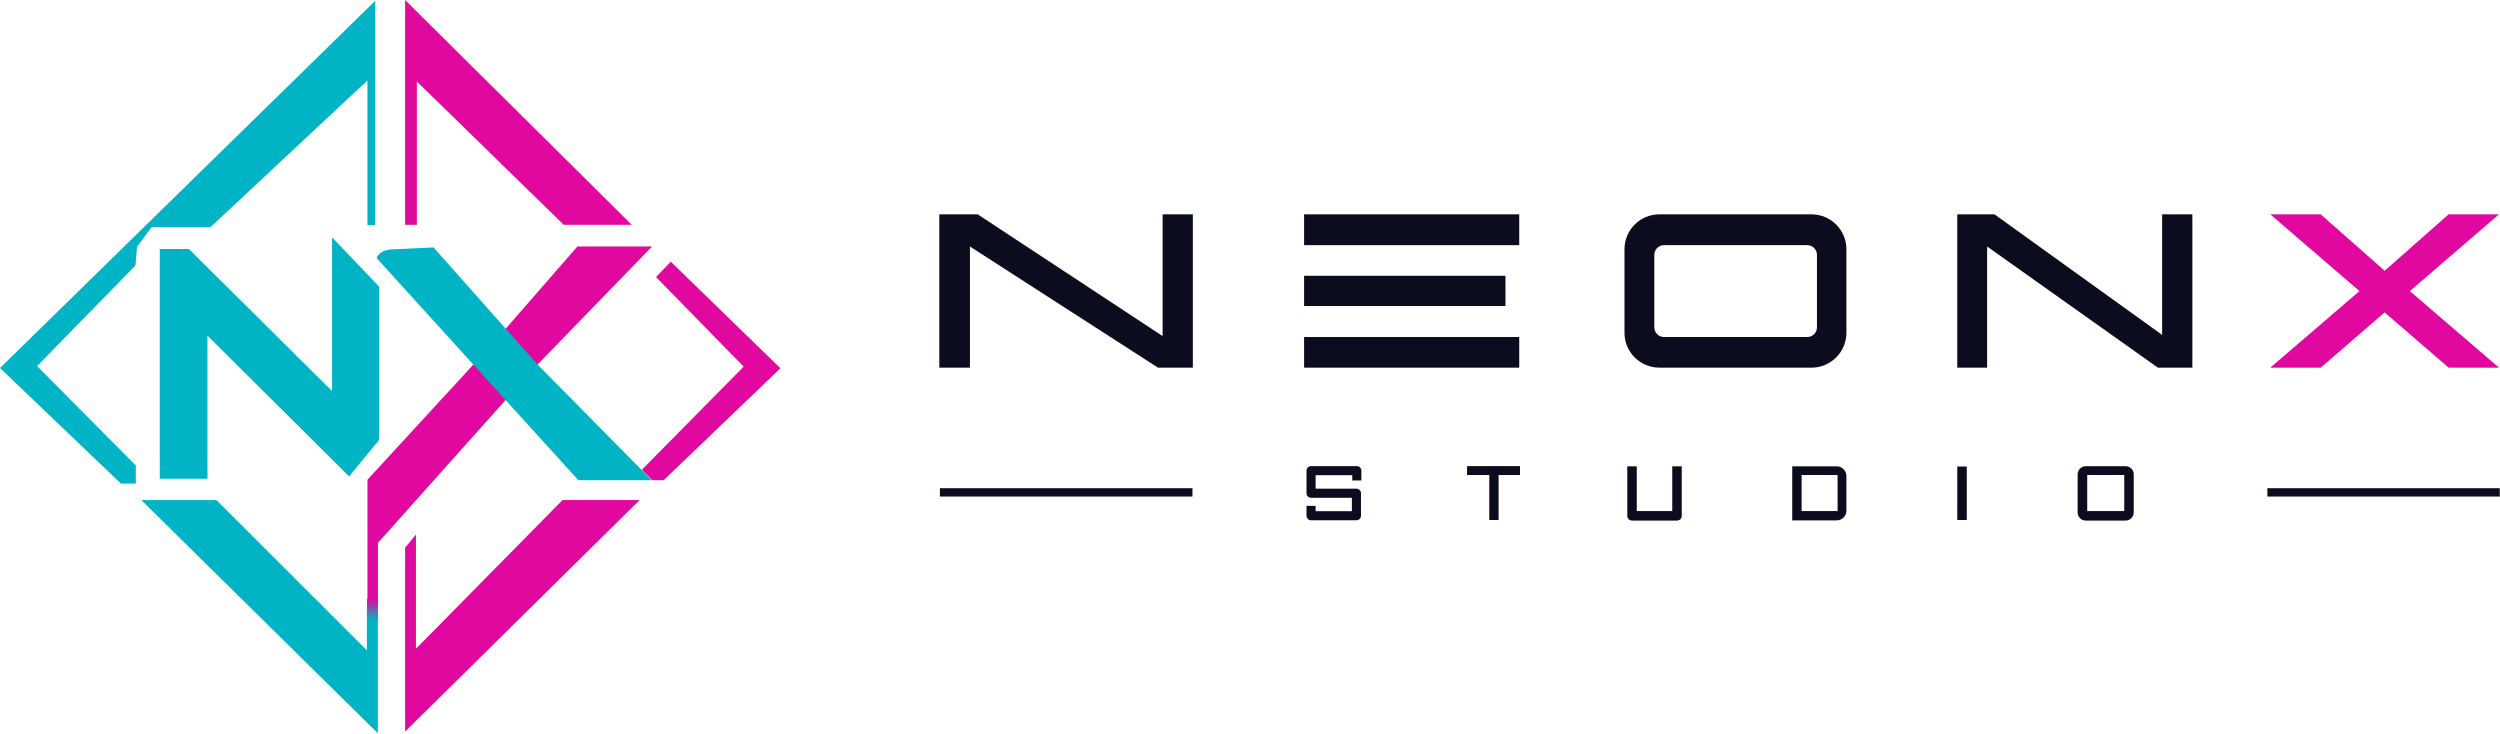
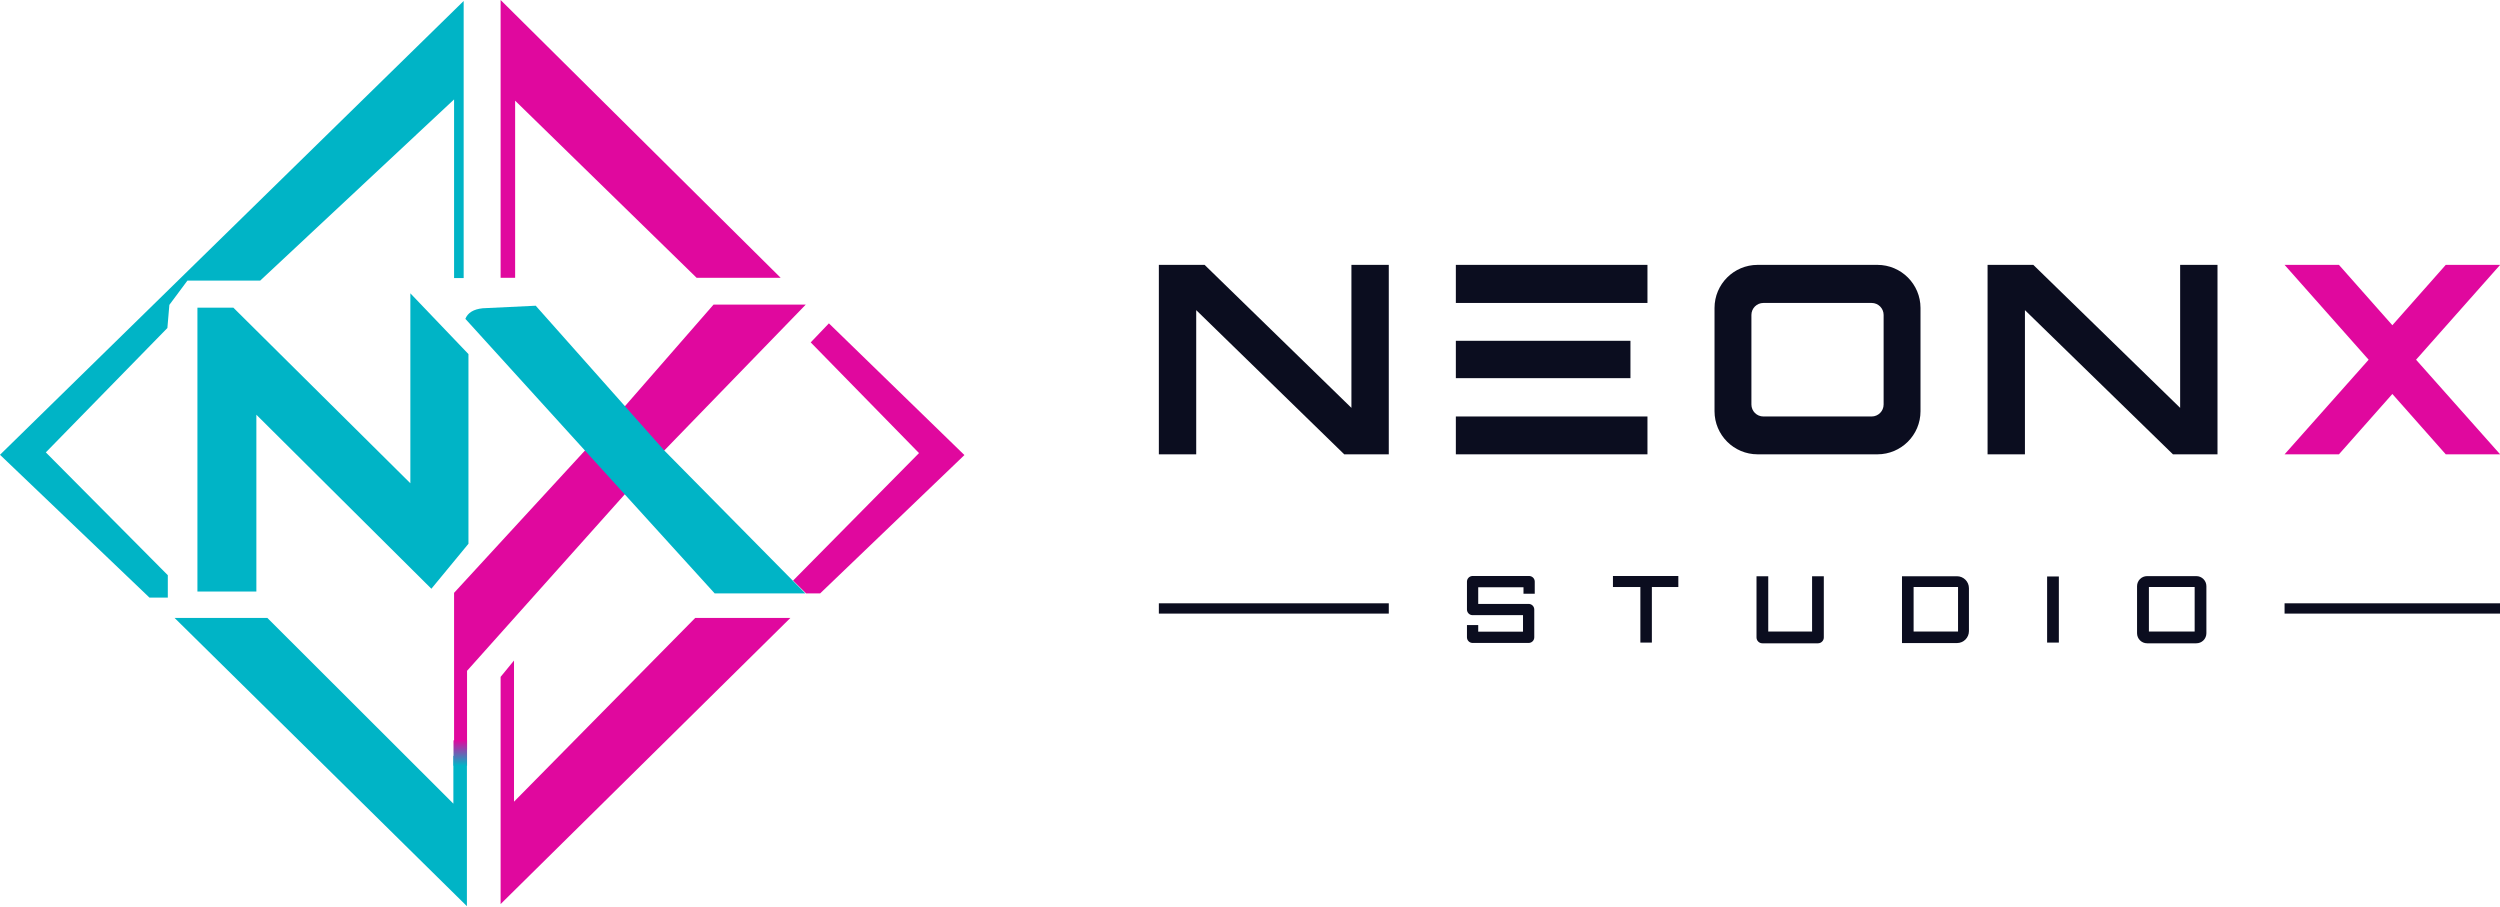
- <svg xmlns="http://www.w3.org/2000/svg" width="1431" height="420" viewBox="0 0 1431 420">
+ <svg xmlns="http://www.w3.org/2000/svg" width="1158" height="420" viewBox="0 0 1158 420">
  <defs>
    <linearGradient id="seam" x1="0" y1="686" x2="0" y2="704" gradientUnits="userSpaceOnUse">
      <stop offset="0" stop-color="#E0089E" />
      <stop offset="1" stop-color="#00B4C6" />
    </linearGradient>
  </defs>
  <g transform="translate(0.00 0.00) scale(0.65319) translate(-285 -161)">
    <g fill="#E0089E">
      <path d="M640 161V358H650.3V232.4L779 358H838.6Z" />
      <path d="M872.8 390.3L968.9 483.7L866.6 581.8H856.6L847.4 572.7L936.7 482.3L859.9 403.8Z" />
      <path d="M778 599.2L649.5 729.5V629.4L640 641V802.1L845.5 599.2Z" />
      <path d="M791 377L728.2 449L699.7 480.6L607 581.4V692.6H616.2V636.7L728 511.6L756.5 480L856.4 377Z" />
    </g>
    <g fill="#00B4C6">
      <path d="M613.8 161.7L285 483.5L391 584.8H404V568.9L317.5 481.8L403.7 393.6L405.1 377.2L417.9 360H469.5L607 231.5V358.2H613.8Z" />
      <path d="M408.8 599.2L616.1 803.6V697H606.5V730.9L474.6 599.2Z" />
      <path d="M425 379.2H450.5L576 503.7V369L617.2 412.1V546.6L590.9 578.5L466.8 455.1V580.5H425Z" />
      <path d="M664.9 377.8L627.3 379.6Q617.6 380.6 615 387.1L791.8 581.8H856.1L756.1 480.5Z" />
    </g>
    <rect x="606.6" y="686" width="9.6" height="18" fill="url(#seam)" />
  </g>
-   <g transform="translate(536.78 121.80) scale(1.10943) translate(-223 -876)">
+   <g transform="translate(536.78 121.80) scale(1.10943) translate(-347 -876)">
    <g fill="#0B0D1F">
-       <path d="M223.8 876.8H243.6L339 939.6V876.8H354.6V955.9H336.6L239.6 893.4V955.9H223.8Z" />
-       <path d="M412 876.8H523V892.7H412ZM412 908.5H515.9V924.1H412ZM412 940.1H523V955.9H412Z" />
-       <path fill-rule="evenodd" d="M595.3 876.8H673.8A18 18 0 0 1 691.8 894.8V937.9A18 18 0 0 1 673.8 955.9H595.3A18 18 0 0 1 577.3 937.9V894.8A18 18 0 0 1 595.3 876.8ZM597.7 892.7A5 5 0 0 0 592.7 897.7V935.1A5 5 0 0 0 597.7 940.1H671.6A5 5 0 0 0 676.6 935.1V897.7A5 5 0 0 0 671.6 892.7Z" />
-       <path d="M749 876.8H768.2L854.7 939V876.8H870.3V955.9H852.5L764.4 893.4V955.9H749Z" />
-       <path fill="#E0089E" d="M910.5 876.8L956.5 916.4L910.5 955.9H936.5L969.5 927.4L1002.5 955.9H1028.5L982.5 916.4L1028.5 876.8H1002.5L969.5 905.9L936.5 876.8Z" />
-       <rect x="224.1" y="1018.1" width="130.3" height="4.3" />
-       <rect x="909" y="1018.1" width="119.9" height="4.3" />
+       <path d="M347 876.8H366.1L427.4 936.5V876.8H443V955.9H424.4L362.6 895.7V955.9H347Z" />
+       <path d="M471 876.8H551V892.7H471ZM471 908.5H543.9V924.1H471ZM471 940.1H551V955.9H471Z" />
+       <path fill-rule="evenodd" d="M597 876.8H647A18 18 0 0 1 665 894.8V937.9A18 18 0 0 1 647 955.9H597A18 18 0 0 1 579 937.9V894.8A18 18 0 0 1 597 876.8ZM599.4 892.7A5 5 0 0 0 594.4 897.7V935.1A5 5 0 0 0 599.4 940.1H644.6A5 5 0 0 0 649.6 935.1V897.7A5 5 0 0 0 644.6 892.7Z" />
+       <path d="M693 876.8H712.1L773.4 936.5V876.8H789V955.9H770.4L708.6 895.7V955.9H693Z" />
+       <path fill="#E0089E" d="M817 876.8L852.1 916.4L817 955.9H839.7L862 930.7L884.3 955.9H907L871.9 916.4L907 876.8H884.3L862 902L839.7 876.8Z" />
+       <rect x="347" y="1018.1" width="96" height="4.3" />
+       <rect x="817" y="1018.1" width="90" height="4.3" />
      <g fill="none" stroke="#0B0D1F" stroke-width="4.7" stroke-linejoin="round">
-         <path d="M439.2 1014.1V1009.05H415.6V1020.7H439V1032.3H415.6V1027.2" />
-         <path stroke-width="4.9" d="M581.2 1006.8V1032.35H604.4V1006.8" />
+         <g transform="translate(62.39 0)">
+           <path d="M439.2 1014.1V1009.05H415.6V1020.7H439V1032.3H415.6V1027.2" />
+         </g>
+         <g transform="translate(17.78 0)">
+           <path stroke-width="4.9" d="M581.2 1006.8V1032.35H604.4V1006.8" />
+         </g>
      </g>
-       <path d="M496.1 1006.7H523.4V1011.3H512.35V1034.5H507.55V1011.3H496.1Z" />
-       <path fill-rule="evenodd" d="M663.85 1006.8H686.8A5 5 0 0 1 691.8 1011.8V1029.7A5 5 0 0 1 686.8 1034.7H663.85ZM668.7 1011.3V1029.9H687.25V1011.3Z" />
-       <rect x="749" y="1006.9" width="4.9" height="27.6" />
-       <path fill-rule="evenodd" d="M815.3 1006.75H835.8A4.2 4.2 0 0 1 840.05 1010.95V1030.6A4.2 4.2 0 0 1 835.8 1034.8H815.3A4.2 4.2 0 0 1 811.1 1030.6V1010.95A4.2 4.2 0 0 1 815.3 1006.75ZM816.05 1011.3V1029.9H835.15V1011.3Z" />
+       <g transform="translate(40.49 0)">
+         <path d="M496.1 1006.7H523.4V1011.3H512.35V1034.5H507.55V1011.3H496.1Z" />
+       </g>
+       <g transform="translate(-6.58 0)">
+         <path fill-rule="evenodd" d="M663.85 1006.8H686.8A5 5 0 0 1 691.8 1011.8V1029.7A5 5 0 0 1 686.8 1034.7H663.85ZM668.7 1011.3V1029.9H687.25V1011.3Z" />
+       </g>
+       <g transform="translate(-31.14 0)">
+         <rect x="749" y="1006.9" width="4.9" height="27.6" />
+       </g>
+       <g transform="translate(-55.69 0)">
+         <path fill-rule="evenodd" d="M815.3 1006.75H835.8A4.2 4.2 0 0 1 840.05 1010.95V1030.6A4.2 4.2 0 0 1 835.8 1034.8H815.3A4.2 4.2 0 0 1 811.1 1030.6V1010.95A4.2 4.2 0 0 1 815.3 1006.75ZM816.05 1011.3V1029.9H835.15V1011.3Z" />
+       </g>
    </g>
  </g>
</svg>
